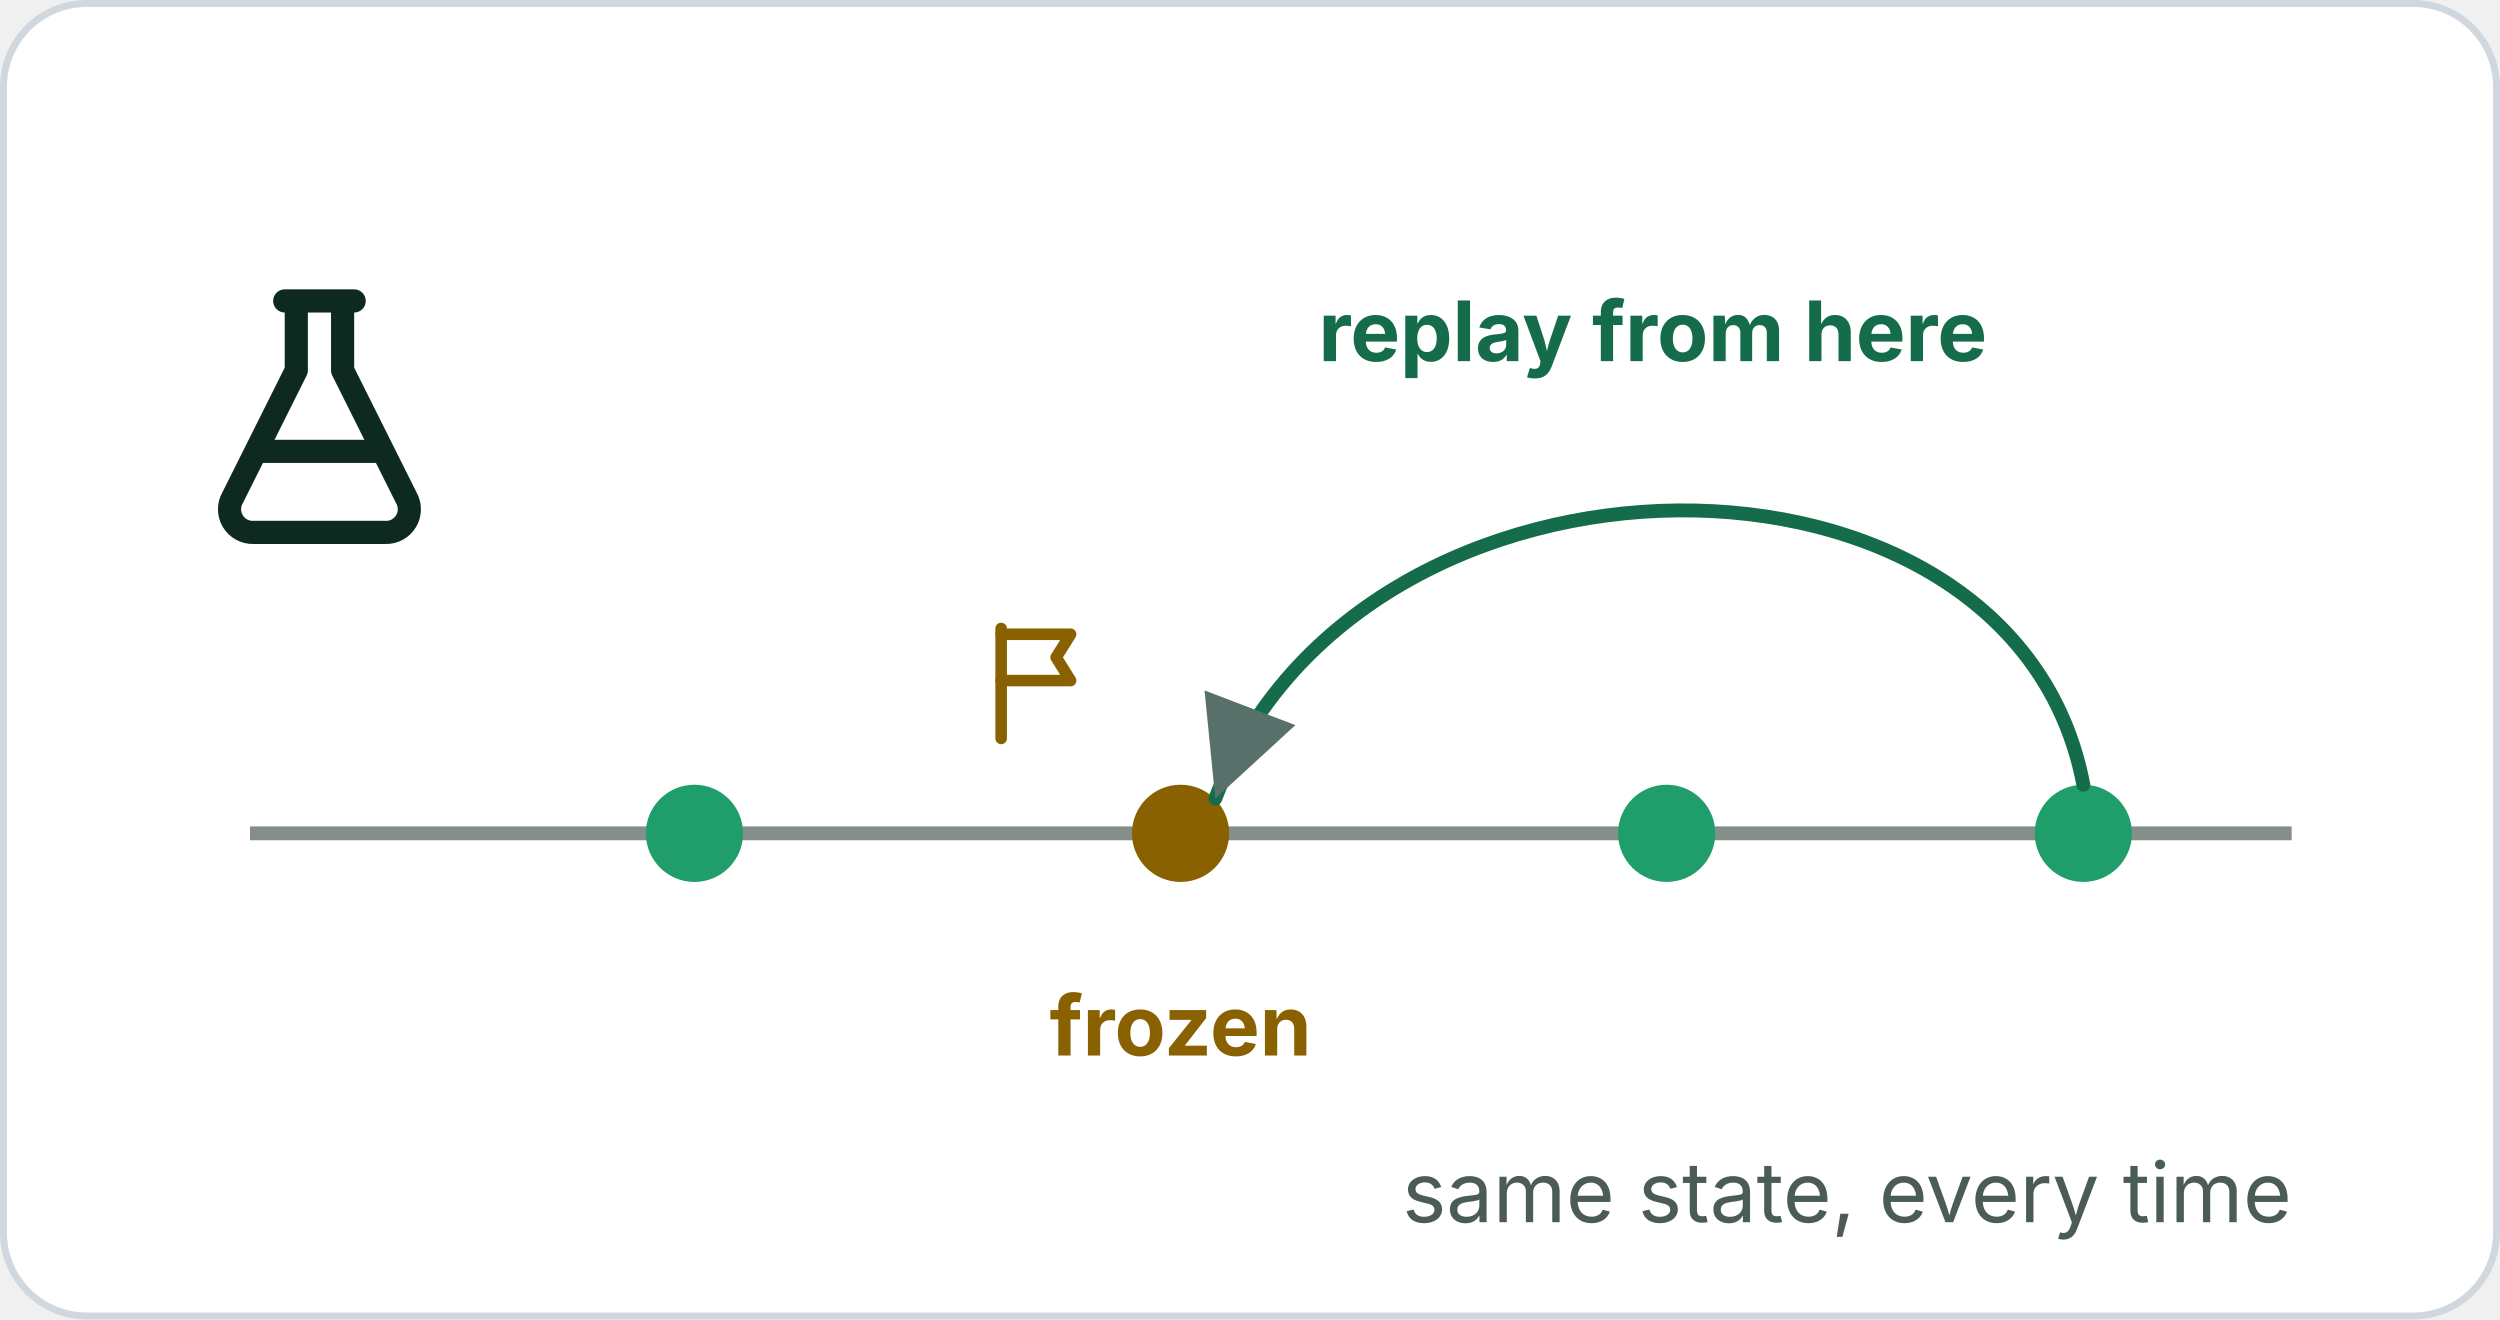
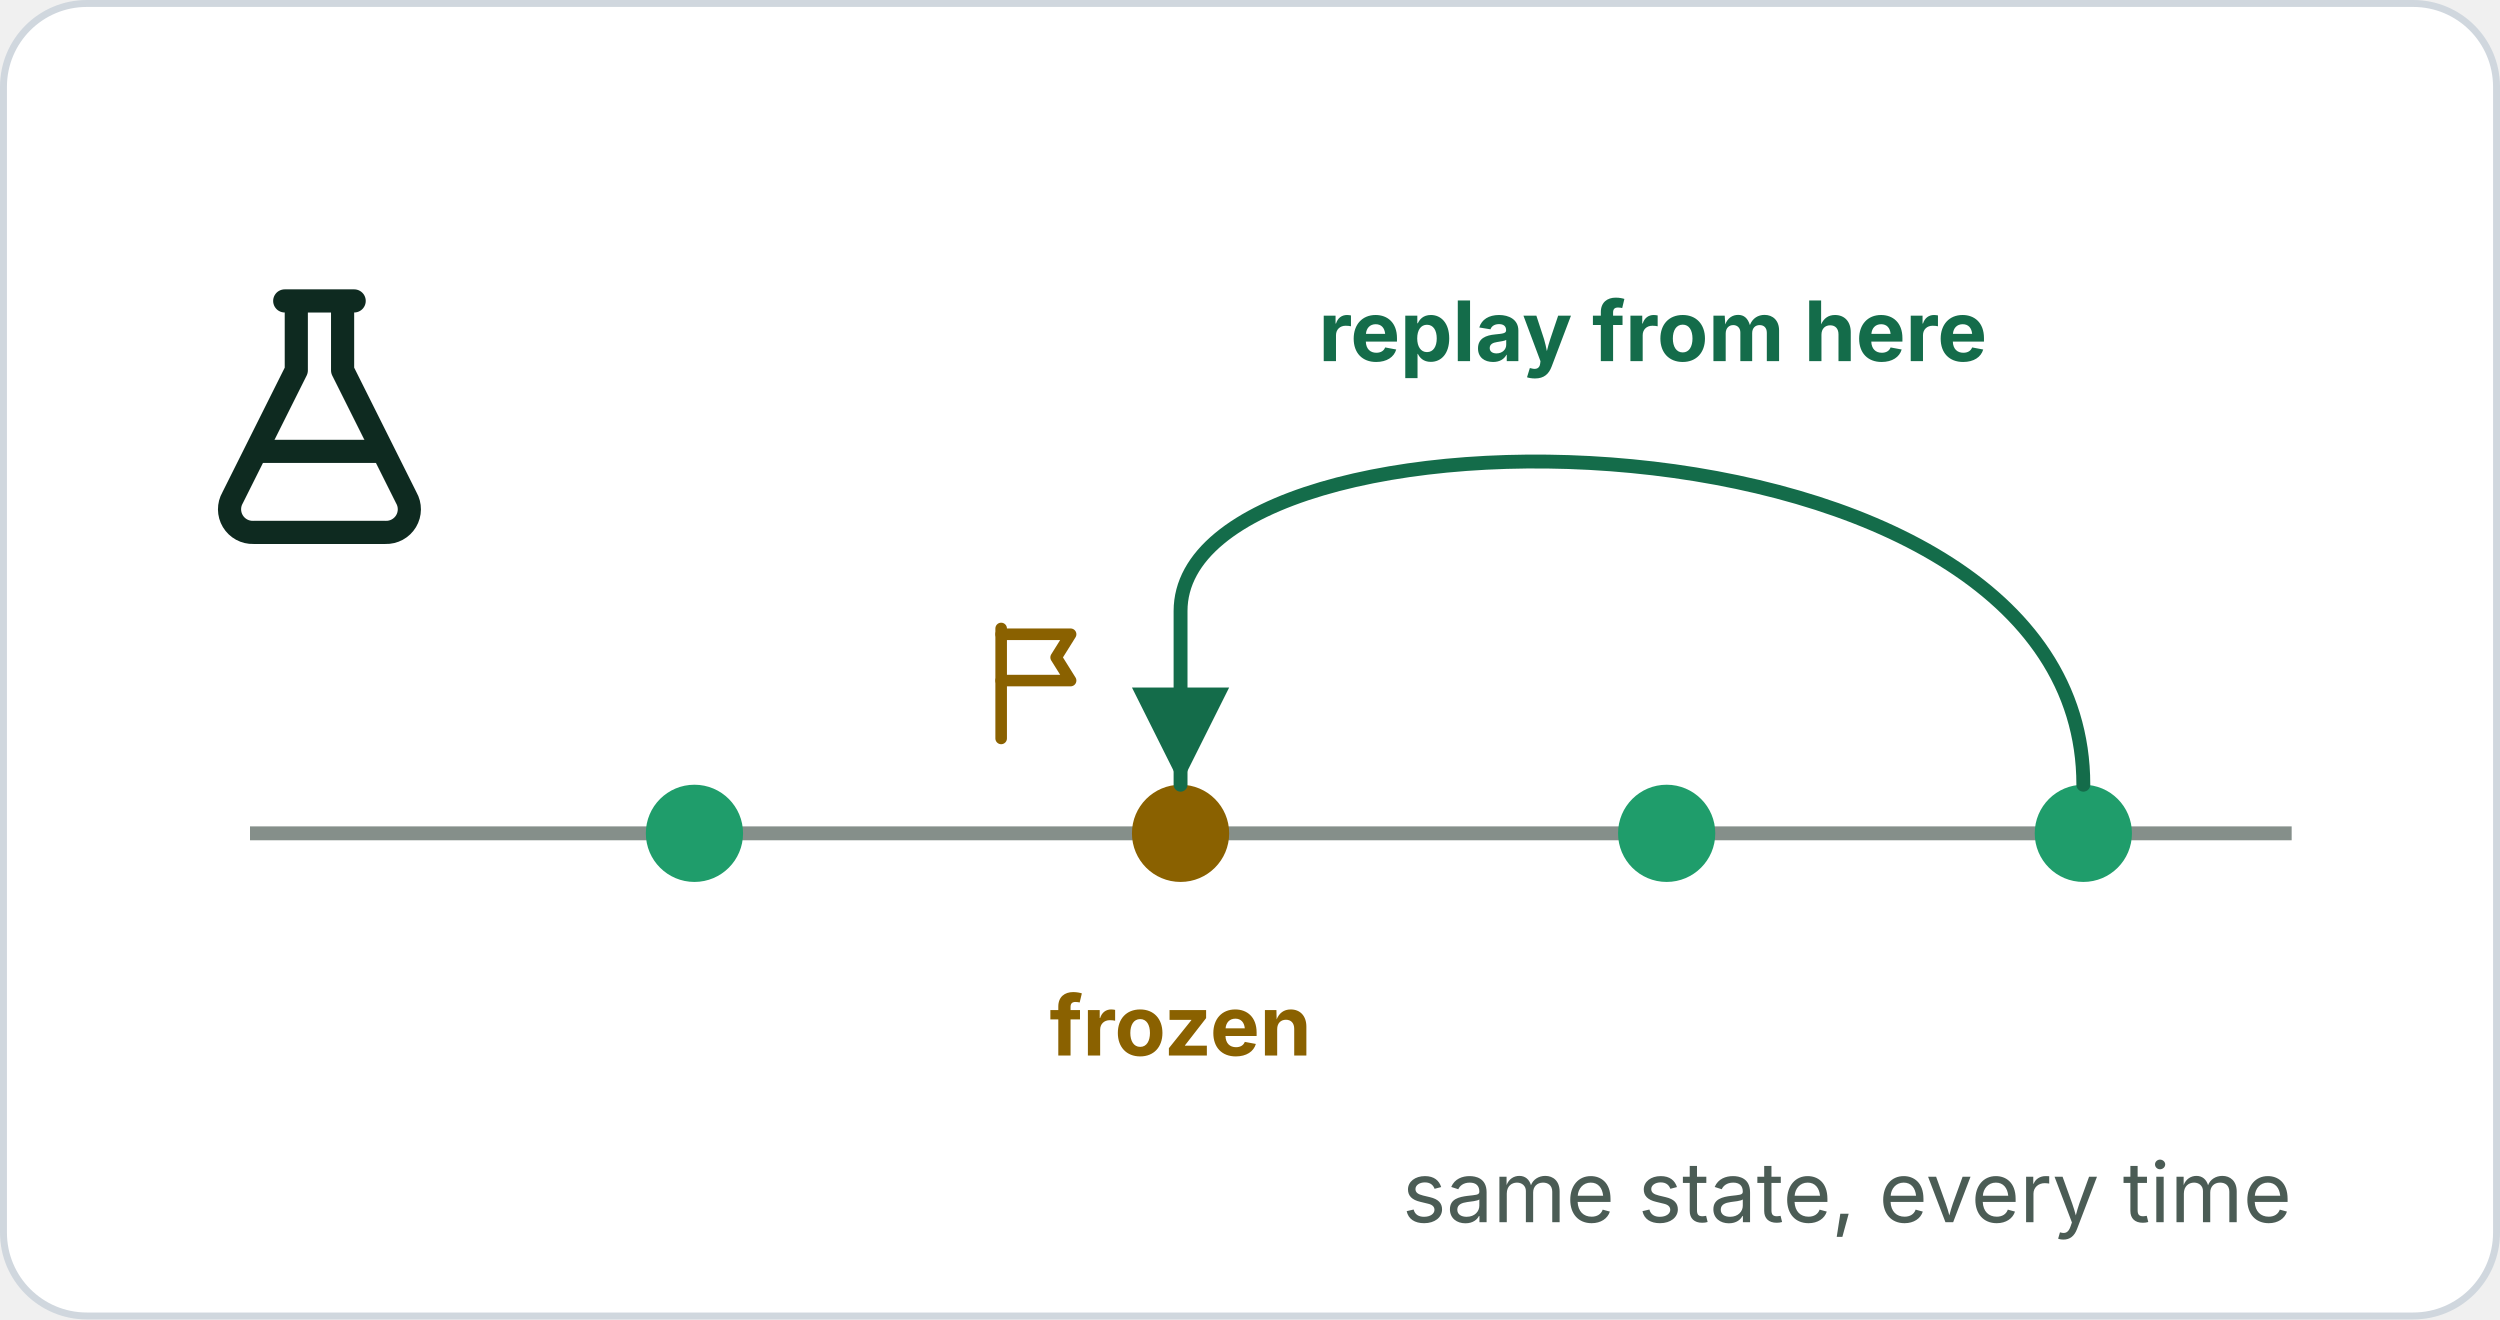
<svg xmlns="http://www.w3.org/2000/svg" viewBox="0 0 360 190" width="360" height="190" role="img" font-family="Inter, -apple-system, Segoe UI, Helvetica, Arial, sans-serif">
  <defs>
-     <marker id="a" viewBox="0 0 10 10" refX="10" refY="5" markerWidth="7" markerHeight="7" orient="auto-start-reverse">
+     <marker id="a" viewBox="0 0 10 10" refX="10" refY="5" markerWidth="7" markerHeight="7" orient="auto">
      <path d="M0 0L10 5L0 10z" fill="#57706a" />
    </marker>
-     <marker id="g" viewBox="0 0 10 10" refX="10" refY="5" markerWidth="7" markerHeight="7" orient="auto-start-reverse">
+     <marker id="g" viewBox="0 0 10 10" refX="10" refY="5" markerWidth="7" markerHeight="7" orient="auto">
      <path d="M0 0L10 5L0 10z" fill="#1f9d6b" />
    </marker>
-     <marker id="b" viewBox="0 0 10 10" refX="10" refY="5" markerWidth="7" markerHeight="7" orient="auto-start-reverse">
+     <marker id="b" viewBox="0 0 10 10" refX="10" refY="5" markerWidth="7" markerHeight="7" orient="auto">
      <path d="M0 0L10 5L0 10z" fill="#0a5cc2" />
    </marker>
-     <marker id="o" viewBox="0 0 10 10" refX="10" refY="5" markerWidth="7" markerHeight="7" orient="auto-start-reverse">
+     <marker id="o" viewBox="0 0 10 10" refX="10" refY="5" markerWidth="7" markerHeight="7" orient="auto">
      <path d="M0 0L10 5L0 10z" fill="#8a6100" />
    </marker>
-     <marker id="r" viewBox="0 0 10 10" refX="10" refY="5" markerWidth="7" markerHeight="7" orient="auto-start-reverse">
+     <marker id="r" viewBox="0 0 10 10" refX="10" refY="5" markerWidth="7" markerHeight="7" orient="auto">
      <path d="M0 0L10 5L0 10z" fill="#b42318" />
+     </marker>
+     <marker id="c" viewBox="0 0 10 10" refX="10" refY="5" markerWidth="7" markerHeight="7" orient="auto">
+       <path d="M0 0L10 5L0 10z" fill="#146c4a" />
    </marker>
  </defs>
  <rect class="bg" x="0.5" y="0.5" width="359" height="189" rx="12" fill="#ffffff" stroke="#d0d7de" />
  <g transform="translate(26 40) scale(1.66667)" fill="none" stroke="#0e2a20" stroke-width="2" stroke-linecap="round" stroke-linejoin="round">
    <path d="M9 2h6M10 2v6L4.5 19a2 2 0 0 0 1.8 3h11.4a2 2 0 0 0 1.8-3L14 8V2" />
    <path d="M7 15h10" />
  </g>
  <line x1="36" y1="120" x2="330" y2="120" stroke="#858f8a" stroke-width="2" />
  <circle cx="100" cy="120" r="7" fill="#1f9d6b" stroke="none" stroke-width="1.5" />
  <circle cx="170" cy="120" r="7" fill="#8a6100" stroke="none" stroke-width="1.5" />
  <circle cx="240" cy="120" r="7" fill="#1f9d6b" stroke="none" stroke-width="1.5" />
  <circle cx="300" cy="120" r="7" fill="#1f9d6b" stroke="none" stroke-width="1.5" />
  <g transform="translate(140 88) scale(0.833333)" fill="none" stroke="#8a6100" stroke-width="2" stroke-linecap="round" stroke-linejoin="round">
    <path d="M5 22V3" />
    <path d="M5 4h12l-2.5 4L17 12H5" />
  </g>
  <text x="170" y="152" font-size="12" fill="#8a6100" font-weight="700" text-anchor="middle">frozen</text>
-   <path d="M300 113 C 290 60, 196 60, 175 115" fill="none" stroke="#146c4a" stroke-width="2" stroke-linecap="round" stroke-linejoin="round" marker-end="url(#a)" />
+   <path d="M300 113 C 300 56, 170 56, 170 88 V 113" fill="none" stroke="#146c4a" stroke-width="2" stroke-linecap="round" stroke-linejoin="round" marker-end="url(#c)" />
  <text x="238" y="52" font-size="12" fill="#146c4a" font-weight="700" text-anchor="middle">replay from here</text>
  <text x="330" y="176" font-size="12" fill="#4b5c55" text-anchor="end">same state, every time</text>
</svg>
